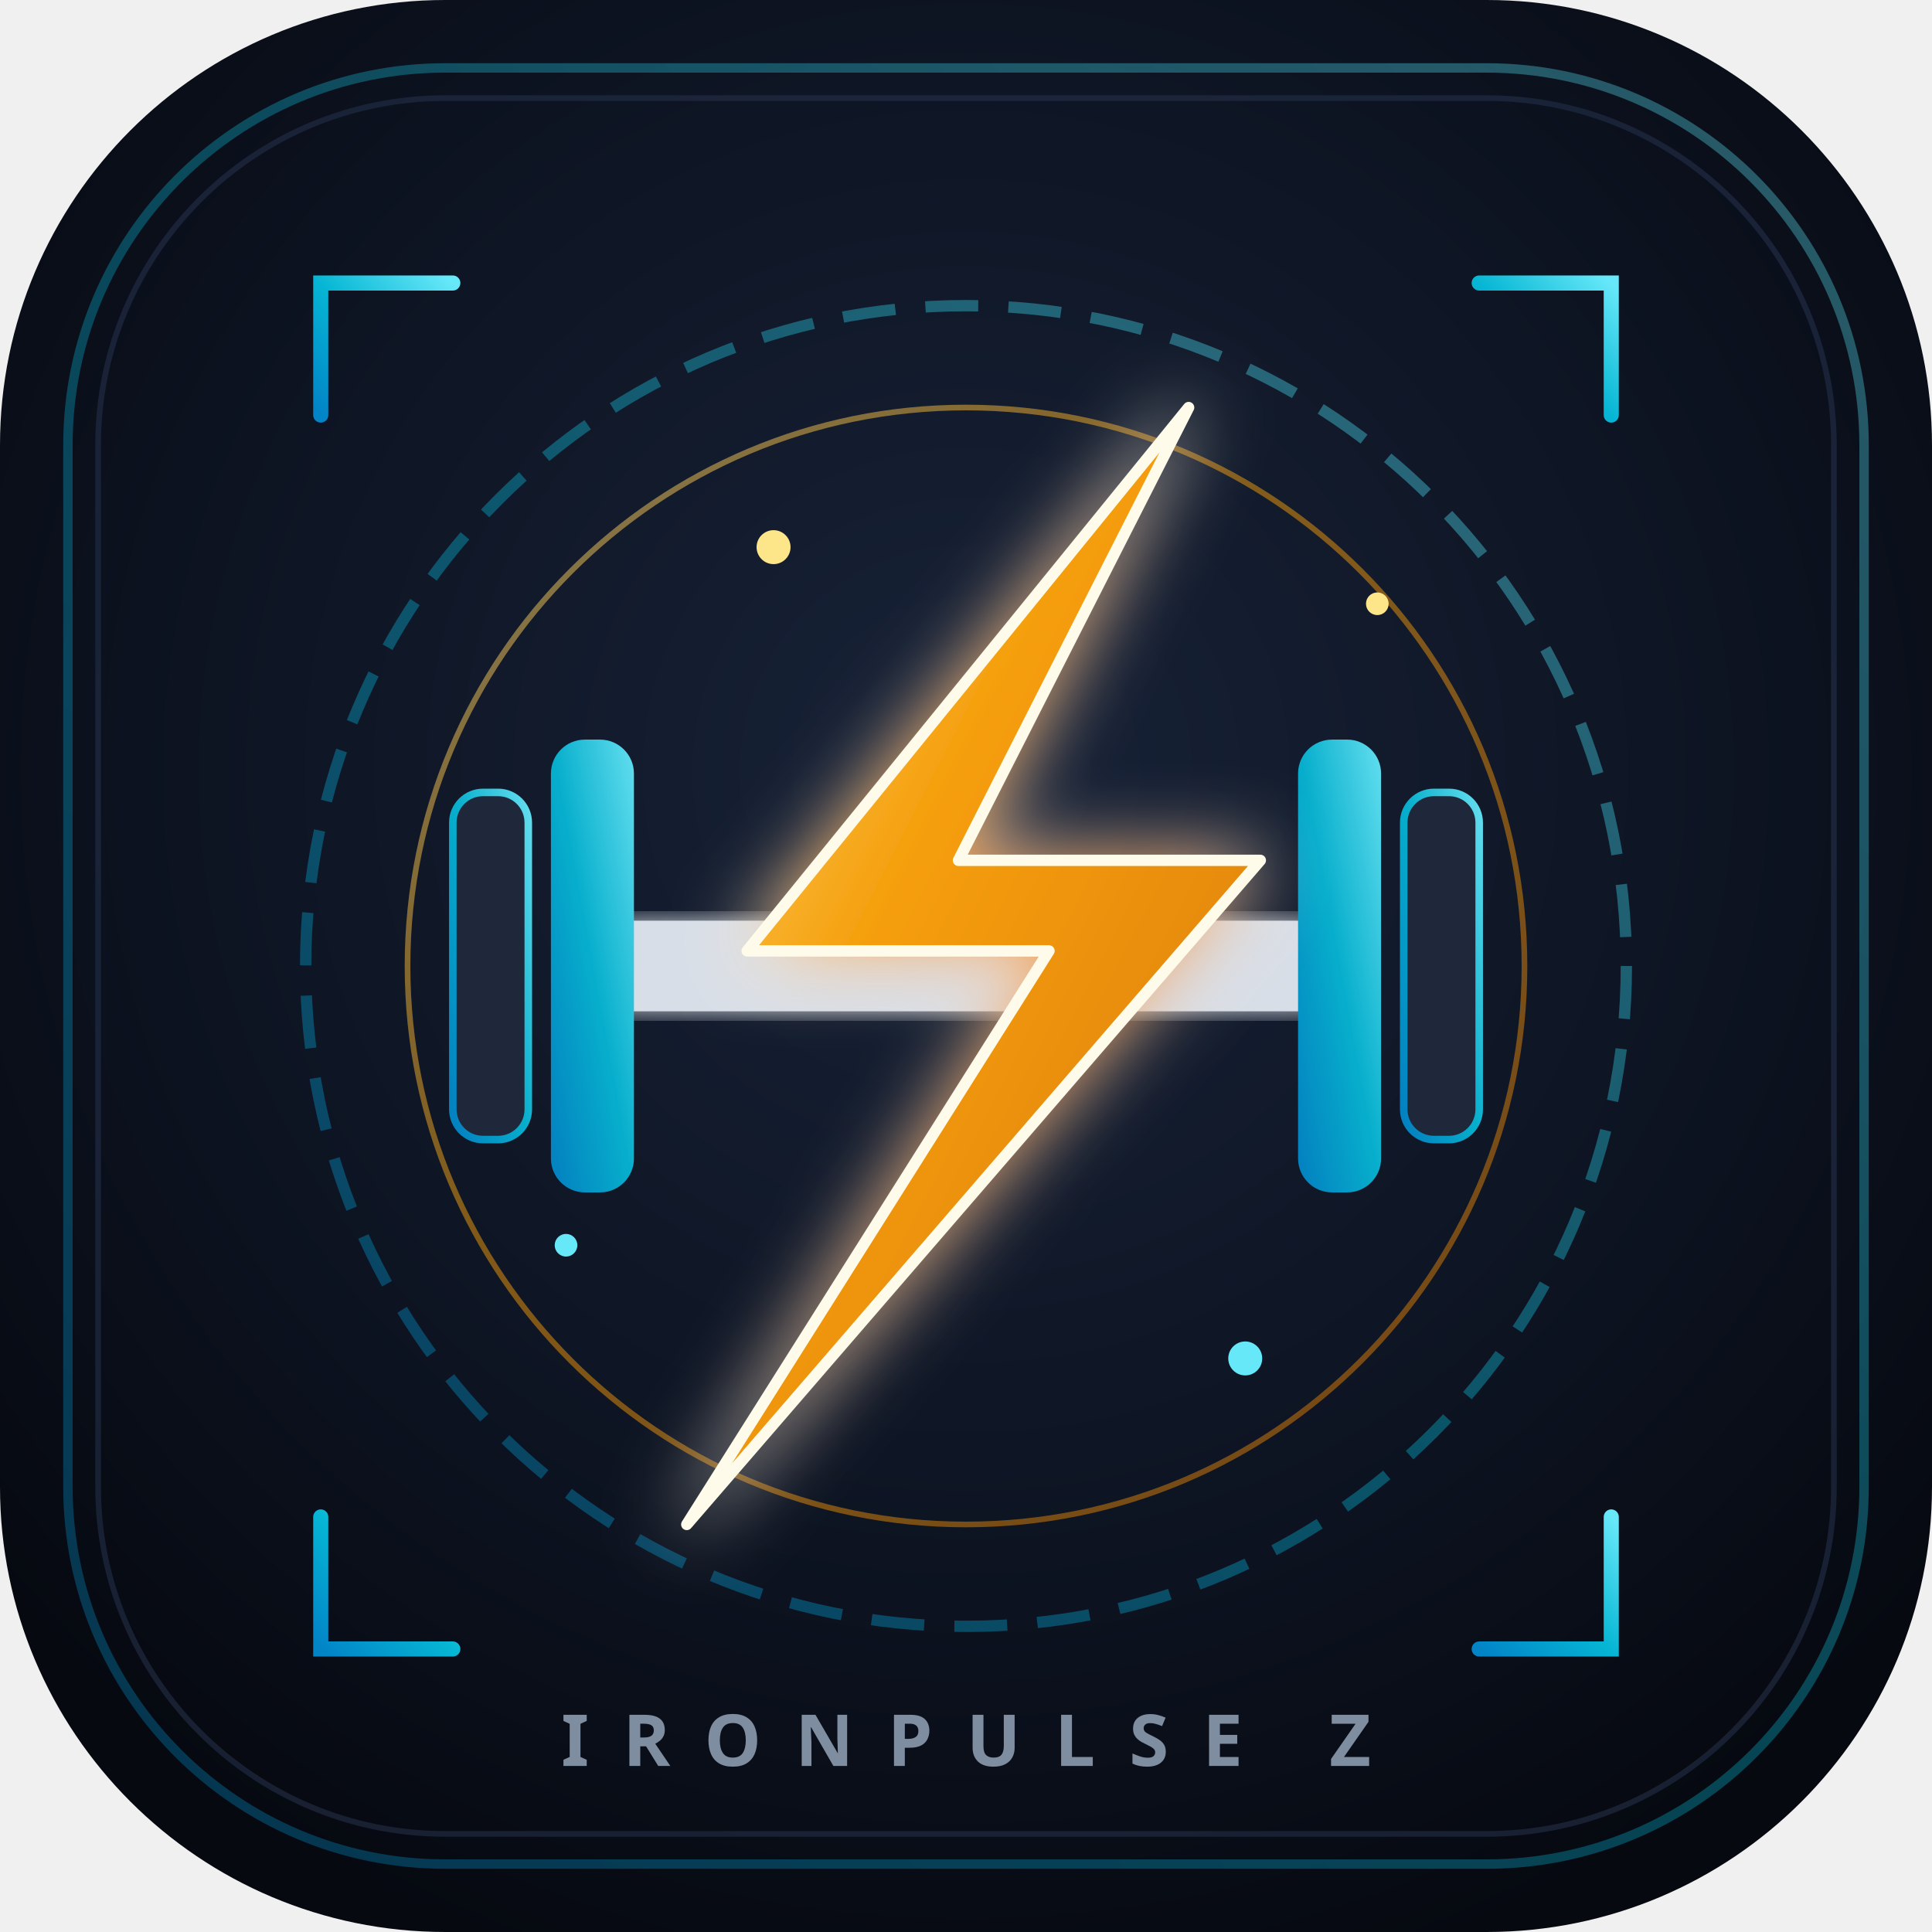
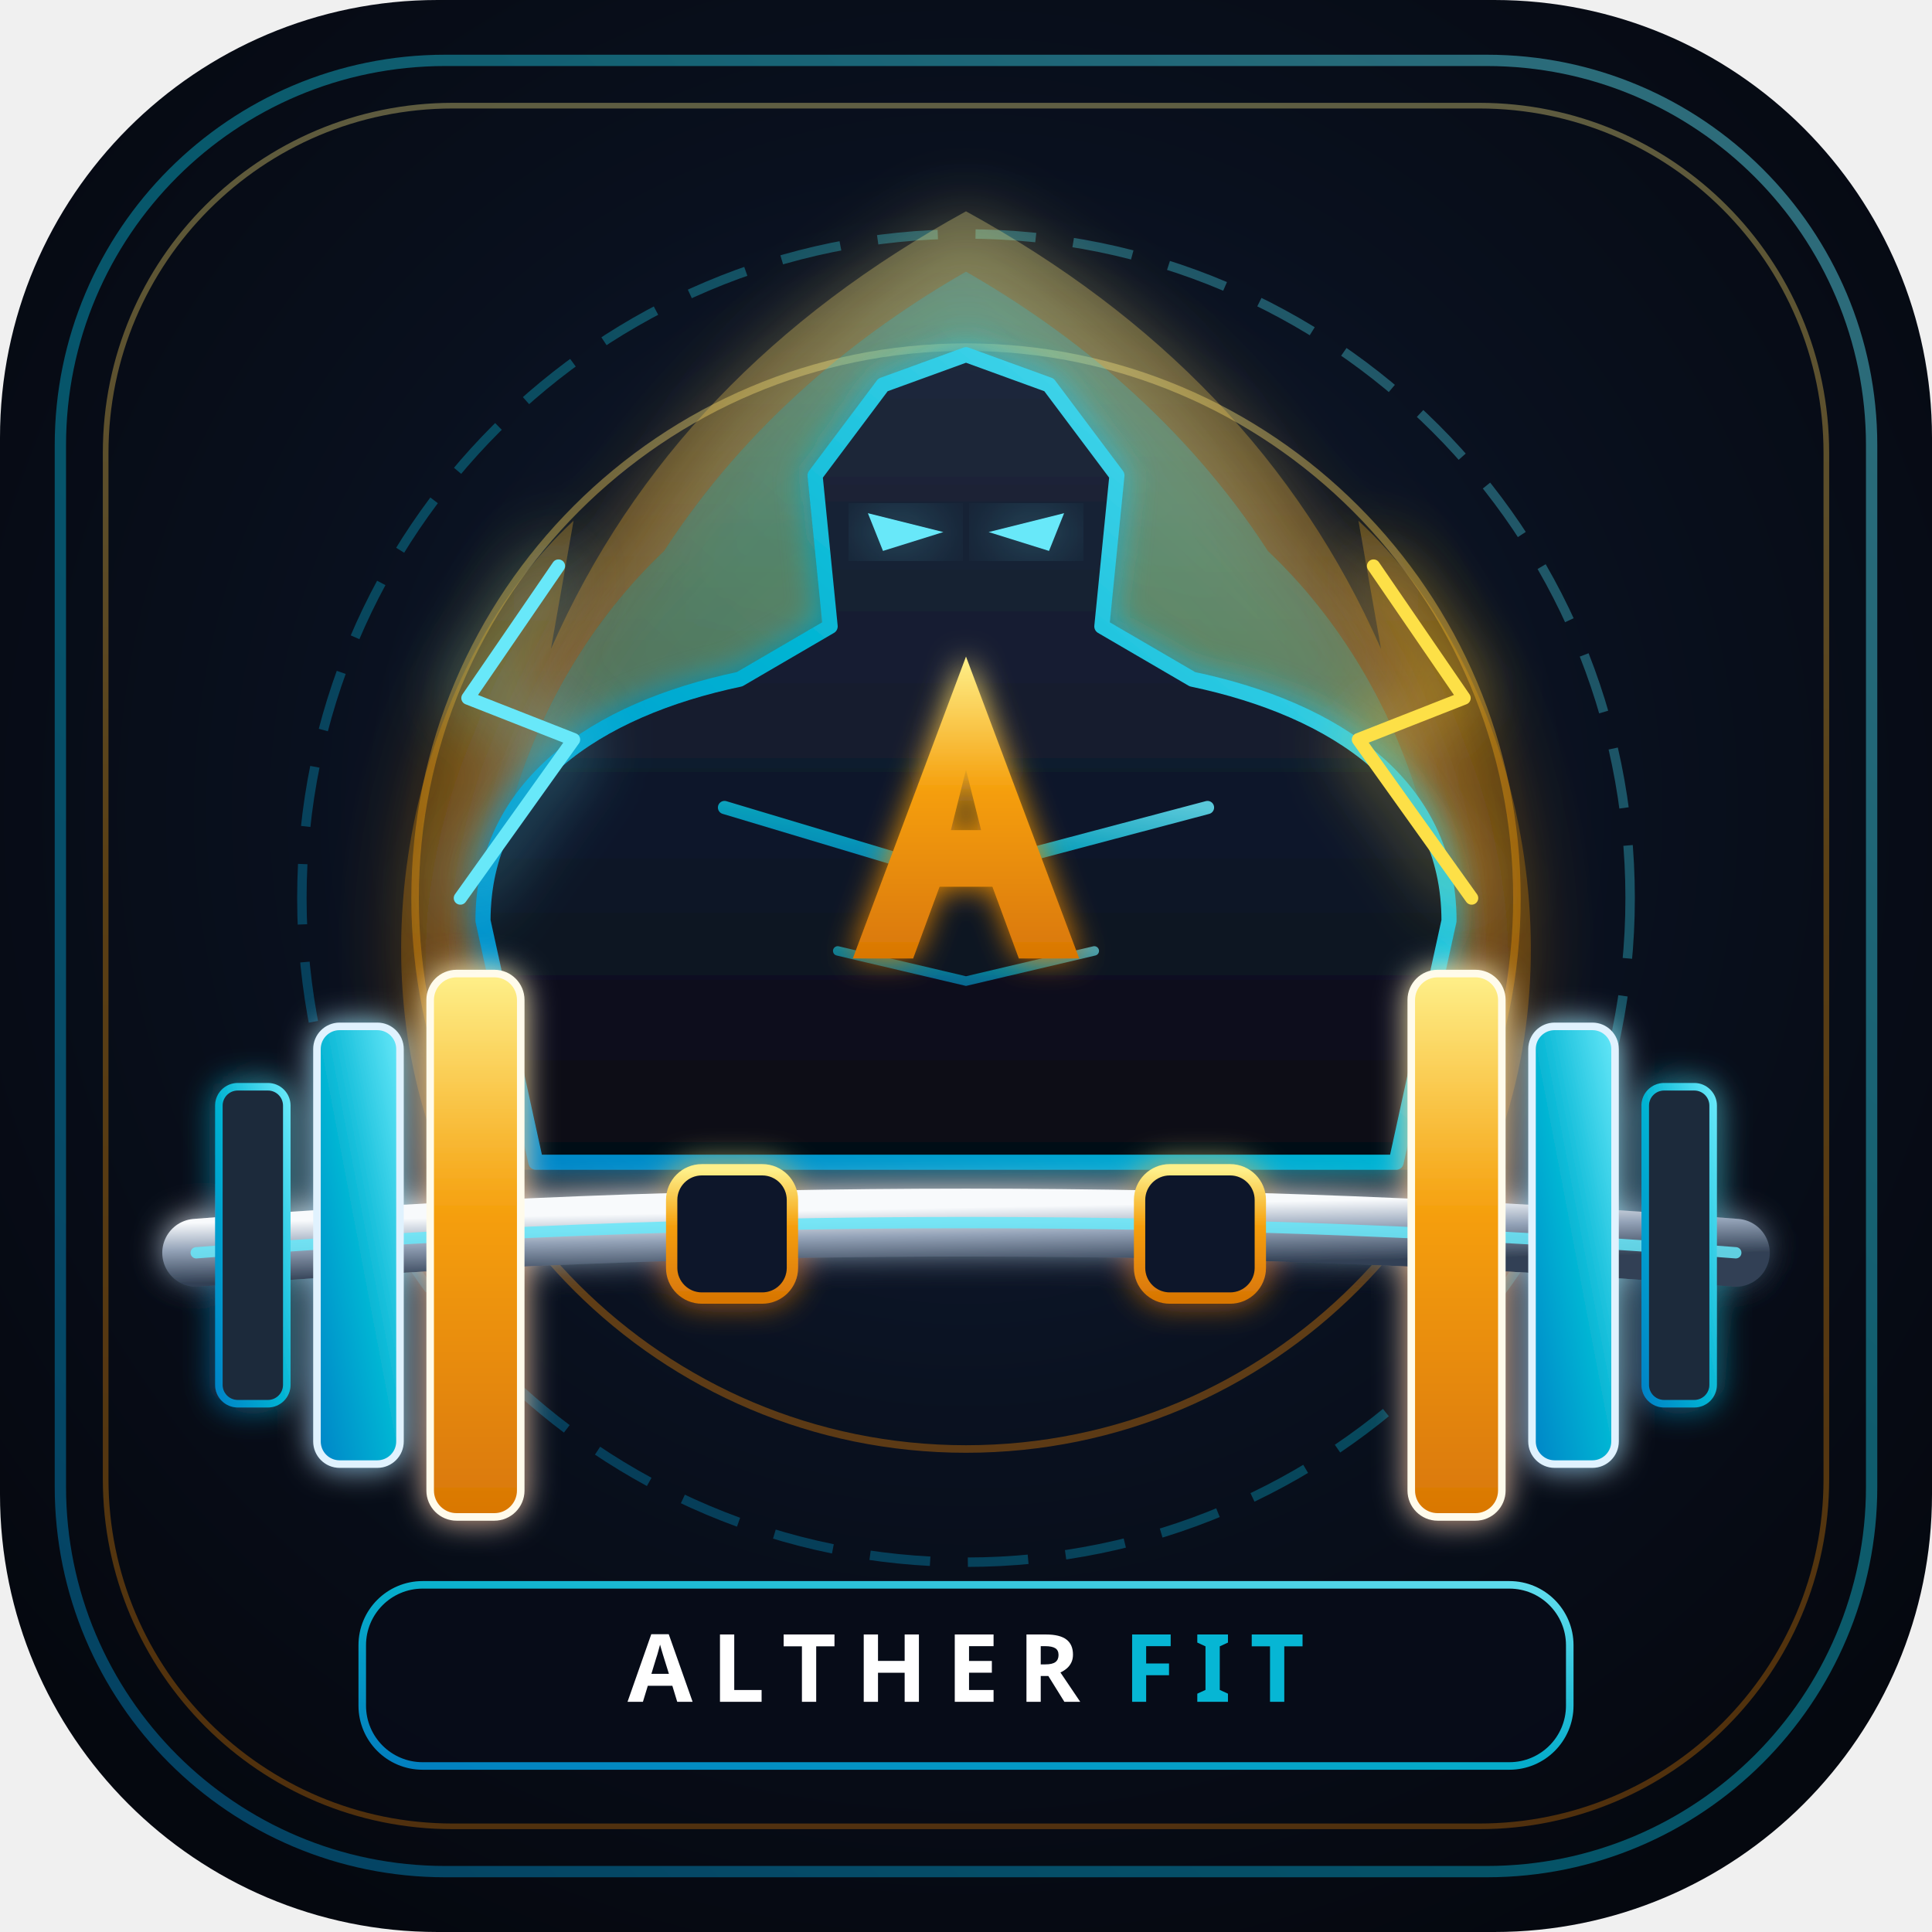
<svg xmlns="http://www.w3.org/2000/svg" viewBox="0 0 512 512" width="512" height="512">
  <defs>
-     <radialGradient id="bgGrad" cx="50%" cy="40%" r="65%">
-       <stop offset="0%" stop-color="#182338" />
-       <stop offset="55%" stop-color="#0E1524" />
-       <stop offset="100%" stop-color="#060910" />
+     <radialGradient id="bgObsidian" cx="50%" cy="42%" r="65%">
+       <stop offset="0%" stop-color="#132038" />
+       <stop offset="52%" stop-color="#09101E" />
+       <stop offset="100%" stop-color="#05080F" />
    </radialGradient>
-     <linearGradient id="goldKi" x1="0%" y1="0%" x2="100%" y2="100%">
-       <stop offset="0%" stop-color="#FDE68A" />
-       <stop offset="40%" stop-color="#F59E0B" />
-       <stop offset="100%" stop-color="#D97706" />
-     </linearGradient>
-     <linearGradient id="cyanAstral" x1="0%" y1="100%" x2="100%" y2="0%">
+     <linearGradient id="auraCyan" x1="0%" y1="100%" x2="100%" y2="0%">
      <stop offset="0%" stop-color="#0284C7" />
      <stop offset="50%" stop-color="#06B6D4" />
      <stop offset="100%" stop-color="#67E8F9" />
    </linearGradient>
-     <linearGradient id="emeraldPulse" x1="0%" y1="0%" x2="100%" y2="100%">
-       <stop offset="0%" stop-color="#34D399" />
-       <stop offset="100%" stop-color="#059669" />
+     <linearGradient id="auraGold" x1="0%" y1="100%" x2="0%" y2="0%">
+       <stop offset="0%" stop-color="#D97706" />
+       <stop offset="55%" stop-color="#F59E0B" />
+       <stop offset="100%" stop-color="#FEF08A" />
    </linearGradient>
-     <filter id="neonGlow" x="-20%" y="-20%" width="140%" height="140%">
-       <feGaussianBlur stdDeviation="10" result="blur" />
+     <linearGradient id="titaniumSteel" x1="0%" y1="0%" x2="100%" y2="100%">
+       <stop offset="0%" stop-color="#F8FAFC" />
+       <stop offset="45%" stop-color="#94A3B8" />
+       <stop offset="100%" stop-color="#334155" />
+     </linearGradient>
+     <linearGradient id="altrBody" x1="50%" y1="0%" x2="50%" y2="100%">
+       <stop offset="0%" stop-color="#1E293B" />
+       <stop offset="60%" stop-color="#0F172A" />
+       <stop offset="100%" stop-color="#060A12" />
+     </linearGradient>
+     <filter id="auraGlow" x="-25%" y="-25%" width="150%" height="150%">
+       <feGaussianBlur stdDeviation="9" result="blur" />
      <feComposite in="SourceGraphic" in2="blur" operator="over" />
    </filter>
-     <filter id="subtleGlow" x="-10%" y="-10%" width="120%" height="120%">
+     <filter id="softGlow" x="-15%" y="-15%" width="130%" height="130%">
      <feGaussianBlur stdDeviation="4" result="blur" />
      <feComposite in="SourceGraphic" in2="blur" operator="over" />
    </filter>
  </defs>
-   <rect width="512" height="512" rx="118" fill="url(#bgGrad)" />
-   <rect x="18" y="18" width="476" height="476" rx="100" fill="none" stroke="url(#cyanAstral)" stroke-width="2.5" stroke-opacity="0.35" />
-   <rect x="26" y="26" width="460" height="460" rx="92" fill="none" stroke="#243048" stroke-width="1.5" stroke-opacity="0.6" />
-   <circle cx="256" cy="256" r="175" fill="none" stroke="url(#cyanAstral)" stroke-width="3" stroke-dasharray="14 8" stroke-opacity="0.4" />
-   <circle cx="256" cy="256" r="148" fill="none" stroke="url(#goldKi)" stroke-width="1.5" stroke-opacity="0.5" />
-   <path d="M 120 75 L 85 75 L 85 110" fill="none" stroke="url(#cyanAstral)" stroke-width="4" stroke-linecap="round" />
-   <path d="M 392 75 L 427 75 L 427 110" fill="none" stroke="url(#cyanAstral)" stroke-width="4" stroke-linecap="round" />
-   <path d="M 120 437 L 85 437 L 85 402" fill="none" stroke="url(#cyanAstral)" stroke-width="4" stroke-linecap="round" />
-   <path d="M 392 437 L 427 437 L 427 402" fill="none" stroke="url(#cyanAstral)" stroke-width="4" stroke-linecap="round" />
-   <g id="dumbbellCore" opacity="0.95">
-     <rect x="156" y="244" width="200" height="24" rx="12" fill="#E2E8F0" filter="url(#subtleGlow)" />
-     <rect x="146" y="196" width="22" height="120" rx="9" fill="url(#cyanAstral)" />
-     <rect x="120" y="210" width="20" height="92" rx="8" fill="#1E293B" stroke="url(#cyanAstral)" stroke-width="2" />
-     <rect x="344" y="196" width="22" height="120" rx="9" fill="url(#cyanAstral)" />
-     <rect x="372" y="210" width="20" height="92" rx="8" fill="#1E293B" stroke="url(#cyanAstral)" stroke-width="2" />
+   <rect width="512" height="512" rx="116" fill="url(#bgObsidian)" />
+   <rect x="16" y="16" width="480" height="480" rx="102" fill="none" stroke="url(#auraCyan)" stroke-width="3" stroke-opacity="0.45" />
+   <rect x="28" y="28" width="456" height="456" rx="92" fill="none" stroke="url(#auraGold)" stroke-width="1.5" stroke-opacity="0.35" />
+   <circle cx="256" cy="238" r="176" fill="none" stroke="url(#auraCyan)" stroke-width="2.5" stroke-dasharray="16 10" stroke-opacity="0.35" />
+   <circle cx="256" cy="238" r="146" fill="none" stroke="url(#auraGold)" stroke-width="2" stroke-opacity="0.4" />
+   <g filter="url(#auraGlow)" opacity="0.92">
+     <path d="M 118 310              C 92 250, 112 175, 152 138              L 146 172              C 168 122, 205 84, 256 56              C 307 84, 344 122, 366 172              L 360 138              C 400 175, 420 250, 394 310              Z" fill="url(#auraGold)" opacity="0.32" />
+     <path d="M 136 305              C 118 242, 138 182, 176 146              C 198 112, 228 88, 256 72              C 284 88, 314 112, 336 146              C 374 182, 394 242, 376 305              Z" fill="url(#auraCyan)" opacity="0.28" />
  </g>
-   <g id="heroicZ" filter="url(#neonGlow)">
-     <path d="M 315 108 L 198 252 L 278 252 L 182 404 L 334 228 L 254 228 Z" fill="url(#goldKi)" stroke="#FFFBEB" stroke-width="3" stroke-linejoin="round" />
+   <g id="altrTitanSilhouette">
+     <path d="M 142 308              L 128 244              C 128 208, 158 188, 196 180              L 220 166              L 216 126              L 234 102              L 256 94              L 278 102              L 296 126              L 292 166              L 316 180              C 354 188, 384 208, 384 244              L 370 308              Z" fill="url(#altrBody)" stroke="url(#auraCyan)" stroke-width="4" stroke-linejoin="round" filter="url(#softGlow)" />
+     <path d="M 192 214 L 252 232 L 320 214" fill="none" stroke="url(#auraCyan)" stroke-width="3.5" stroke-linecap="round" opacity="0.85" />
+     <path d="M 256 184 L 256 290" fill="none" stroke="url(#auraGold)" stroke-width="3" stroke-linecap="round" opacity="0.85" />
+     <path d="M 222 252 L 256 260 L 290 252" fill="none" stroke="url(#auraCyan)" stroke-width="2.5" stroke-linecap="round" opacity="0.65" />
+     <polygon points="230,136 250,141 234,146" fill="#67E8F9" filter="url(#auraGlow)" />
+     <polygon points="282,136 262,141 278,146" fill="#67E8F9" filter="url(#auraGlow)" />
+     <path d="M 256 174 L 226 254 L 242 254 L 249 235 L 263 235 L 270 254 L 286 254 Z M 252 220 L 256 204 L 260 220 Z" fill="url(#auraGold)" filter="url(#softGlow)" />
  </g>
-   <circle cx="205" cy="145" r="4.5" fill="#FDE68A" />
-   <circle cx="330" cy="360" r="4.5" fill="#67E8F9" />
-   <circle cx="150" cy="330" r="3" fill="#67E8F9" />
-   <circle cx="365" cy="160" r="3" fill="#FDE68A" />
-   <text x="256" y="468" text-anchor="middle" font-family="'Chakra Petch', sans-serif" font-size="19" font-weight="900" letter-spacing="9" fill="#94A3B8" opacity="0.85">IRONPULSE Z</text>
+   <g id="olympicEquipment" filter="url(#softGlow)">
+     <path d="M 52 332 Q 256 316 460 332" fill="none" stroke="url(#titaniumSteel)" stroke-width="18" stroke-linecap="round" />
+     <path d="M 52 332 Q 256 316 460 332" fill="none" stroke="#67E8F9" stroke-width="3" stroke-linecap="round" opacity="0.85" />
+     <rect x="178" y="310" width="32" height="34" rx="8" fill="#0F172A" stroke="url(#auraGold)" stroke-width="3" />
+     <rect x="302" y="310" width="32" height="34" rx="8" fill="#0F172A" stroke="url(#auraGold)" stroke-width="3" />
+     <rect x="114" y="258" width="24" height="144" rx="7" fill="url(#auraGold)" stroke="#FFFBEB" stroke-width="2" />
+     <rect x="84" y="272" width="22" height="116" rx="6" fill="url(#auraCyan)" stroke="#E0F2FE" stroke-width="2" />
+     <rect x="58" y="288" width="18" height="84" rx="5" fill="#1E293B" stroke="url(#auraCyan)" stroke-width="2" />
+     <rect x="374" y="258" width="24" height="144" rx="7" fill="url(#auraGold)" stroke="#FFFBEB" stroke-width="2" />
+     <rect x="406" y="272" width="22" height="116" rx="6" fill="url(#auraCyan)" stroke="#E0F2FE" stroke-width="2" />
+     <rect x="436" y="288" width="18" height="84" rx="5" fill="#1E293B" stroke="url(#auraCyan)" stroke-width="2" />
+   </g>
+   <g fill="none" stroke-linecap="round" stroke-linejoin="round" filter="url(#auraGlow)">
+     <polyline points="148,150 124,185 152,196 122,238" stroke="#67E8F9" stroke-width="3.5" />
+     <polyline points="364,150 388,185 360,196 390,238" stroke="#FDE047" stroke-width="3.5" />
+   </g>
+   <g>
+     <rect x="96" y="420" width="320" height="48" rx="16" fill="#070C18" stroke="url(#auraCyan)" stroke-width="2" opacity="0.95" />
+     <text x="256" y="451" text-anchor="middle" font-family="'Chakra Petch', 'Plus Jakarta Sans', sans-serif" font-size="25" font-weight="900" letter-spacing="5" fill="#FFFFFF">
+       ALTHER <tspan fill="#06B6D4">FIT</tspan>
+     </text>
+   </g>
</svg>
